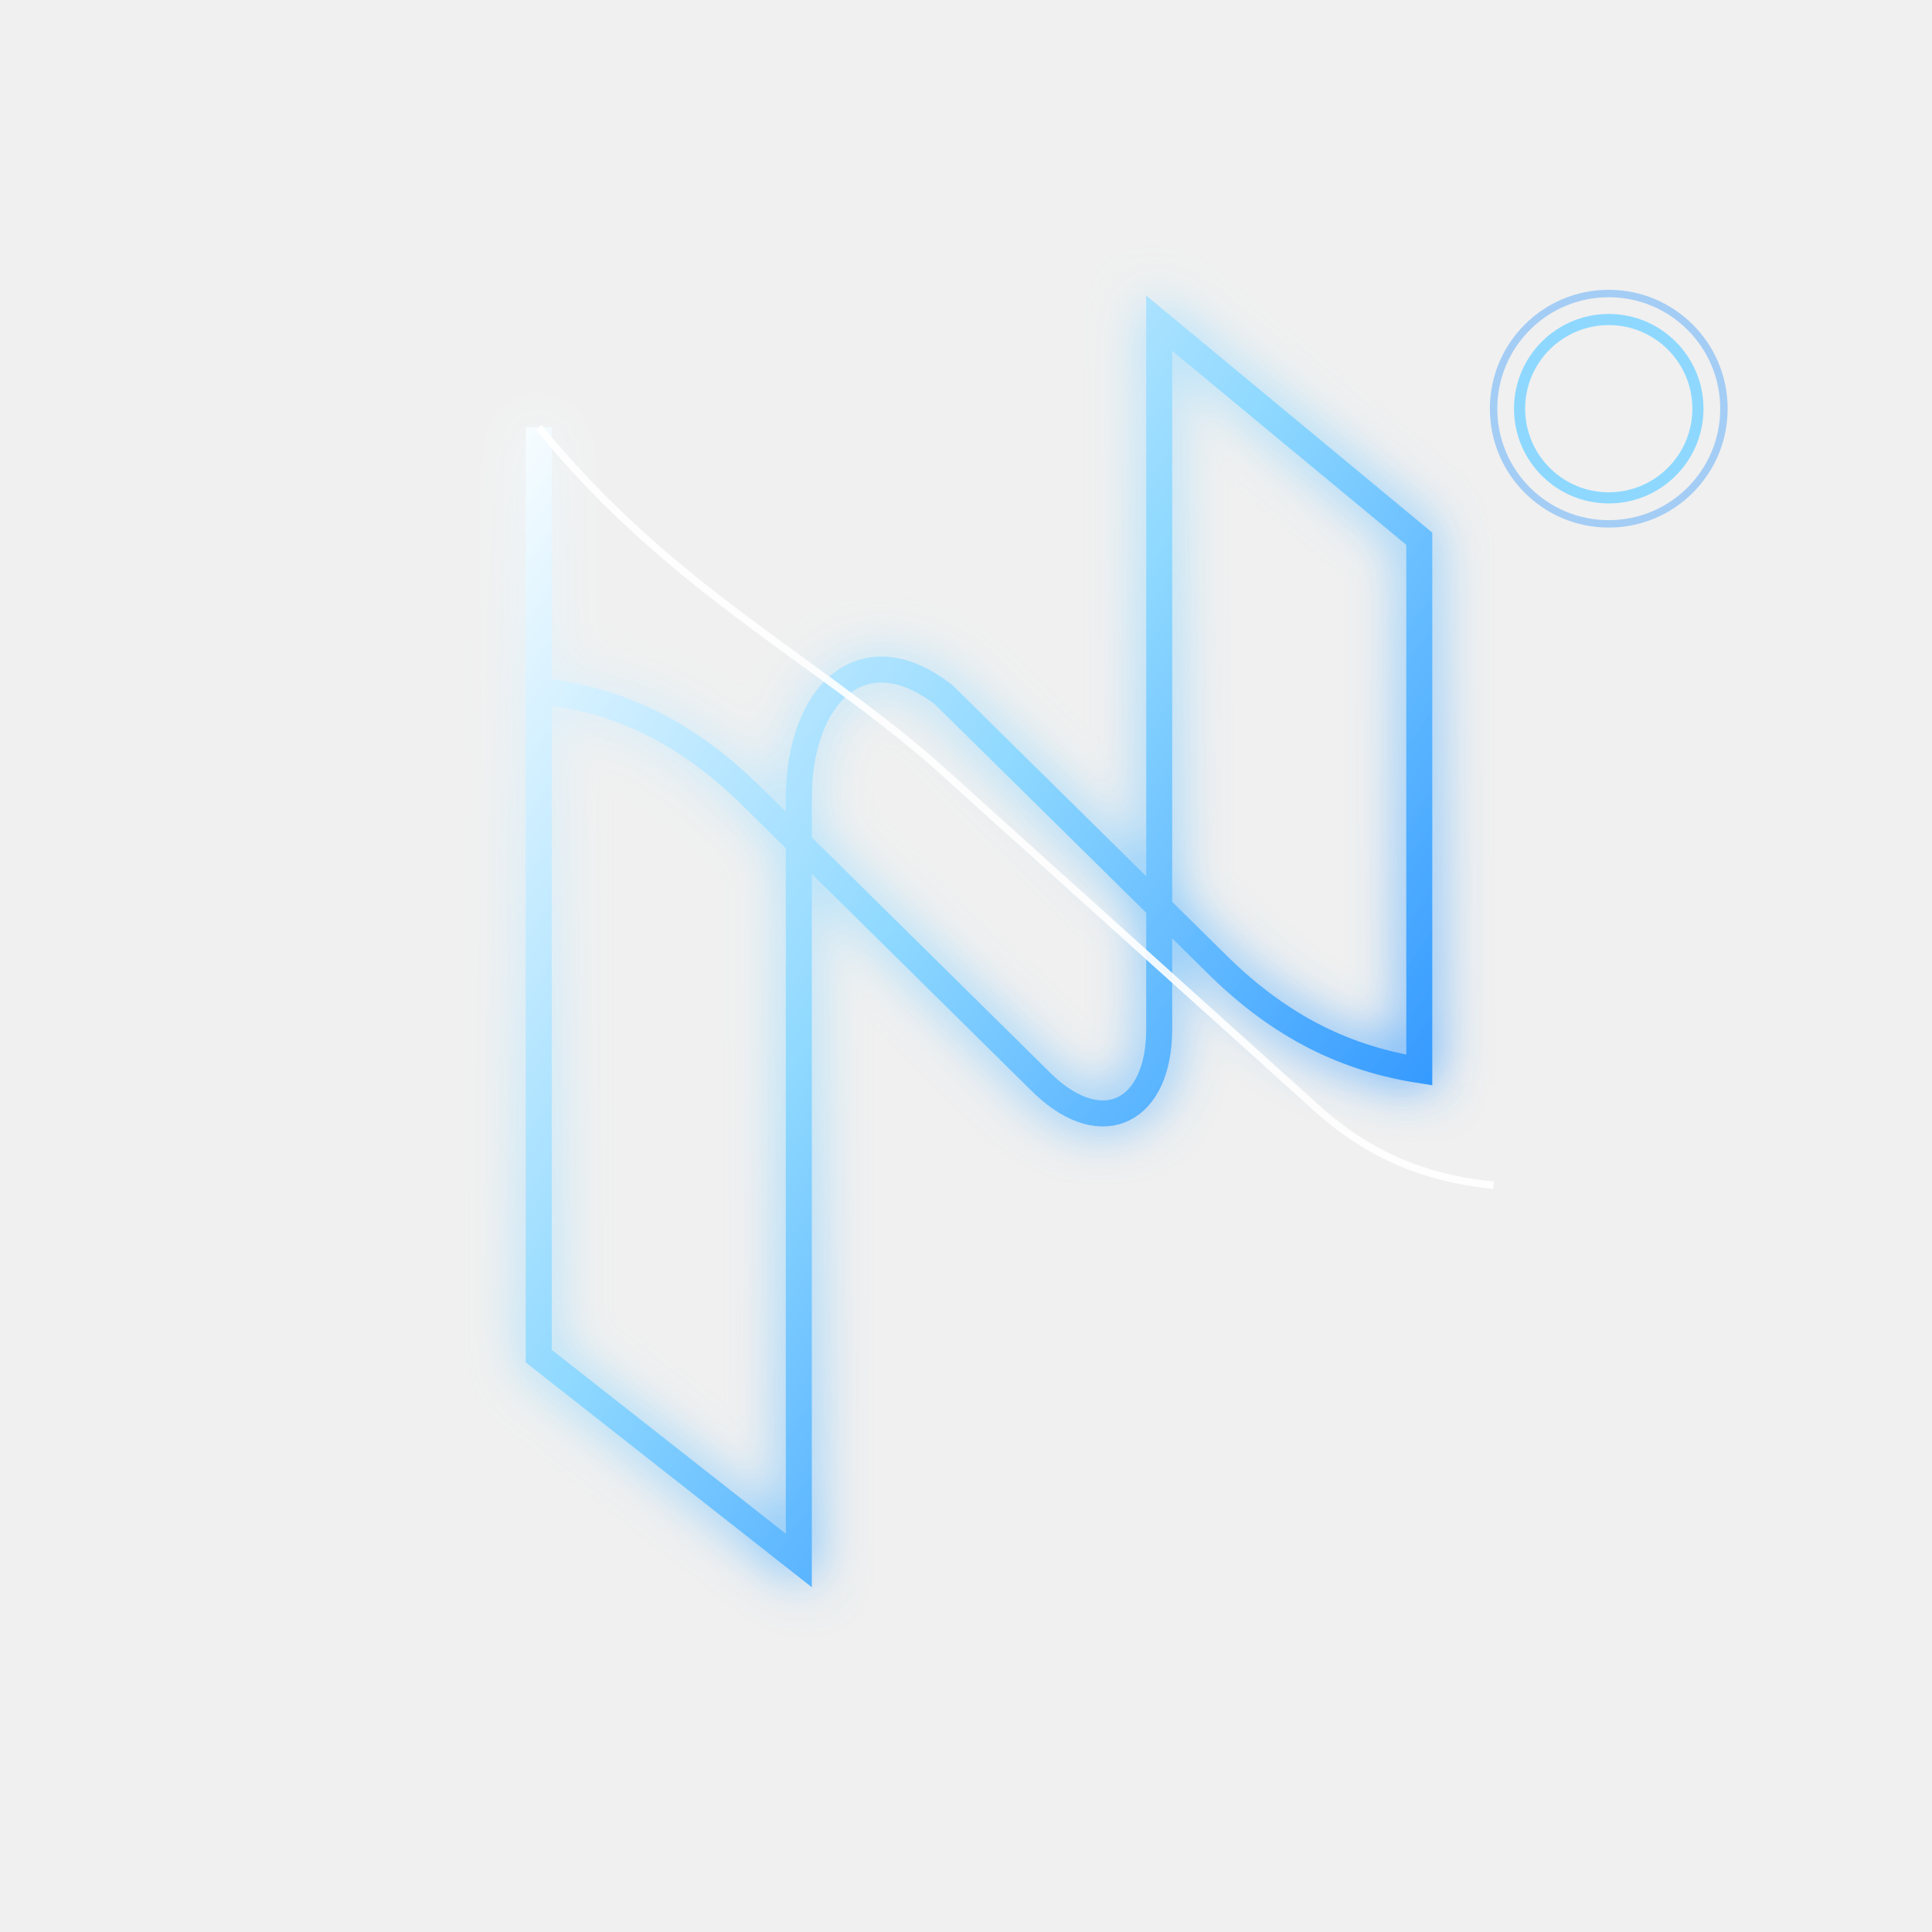
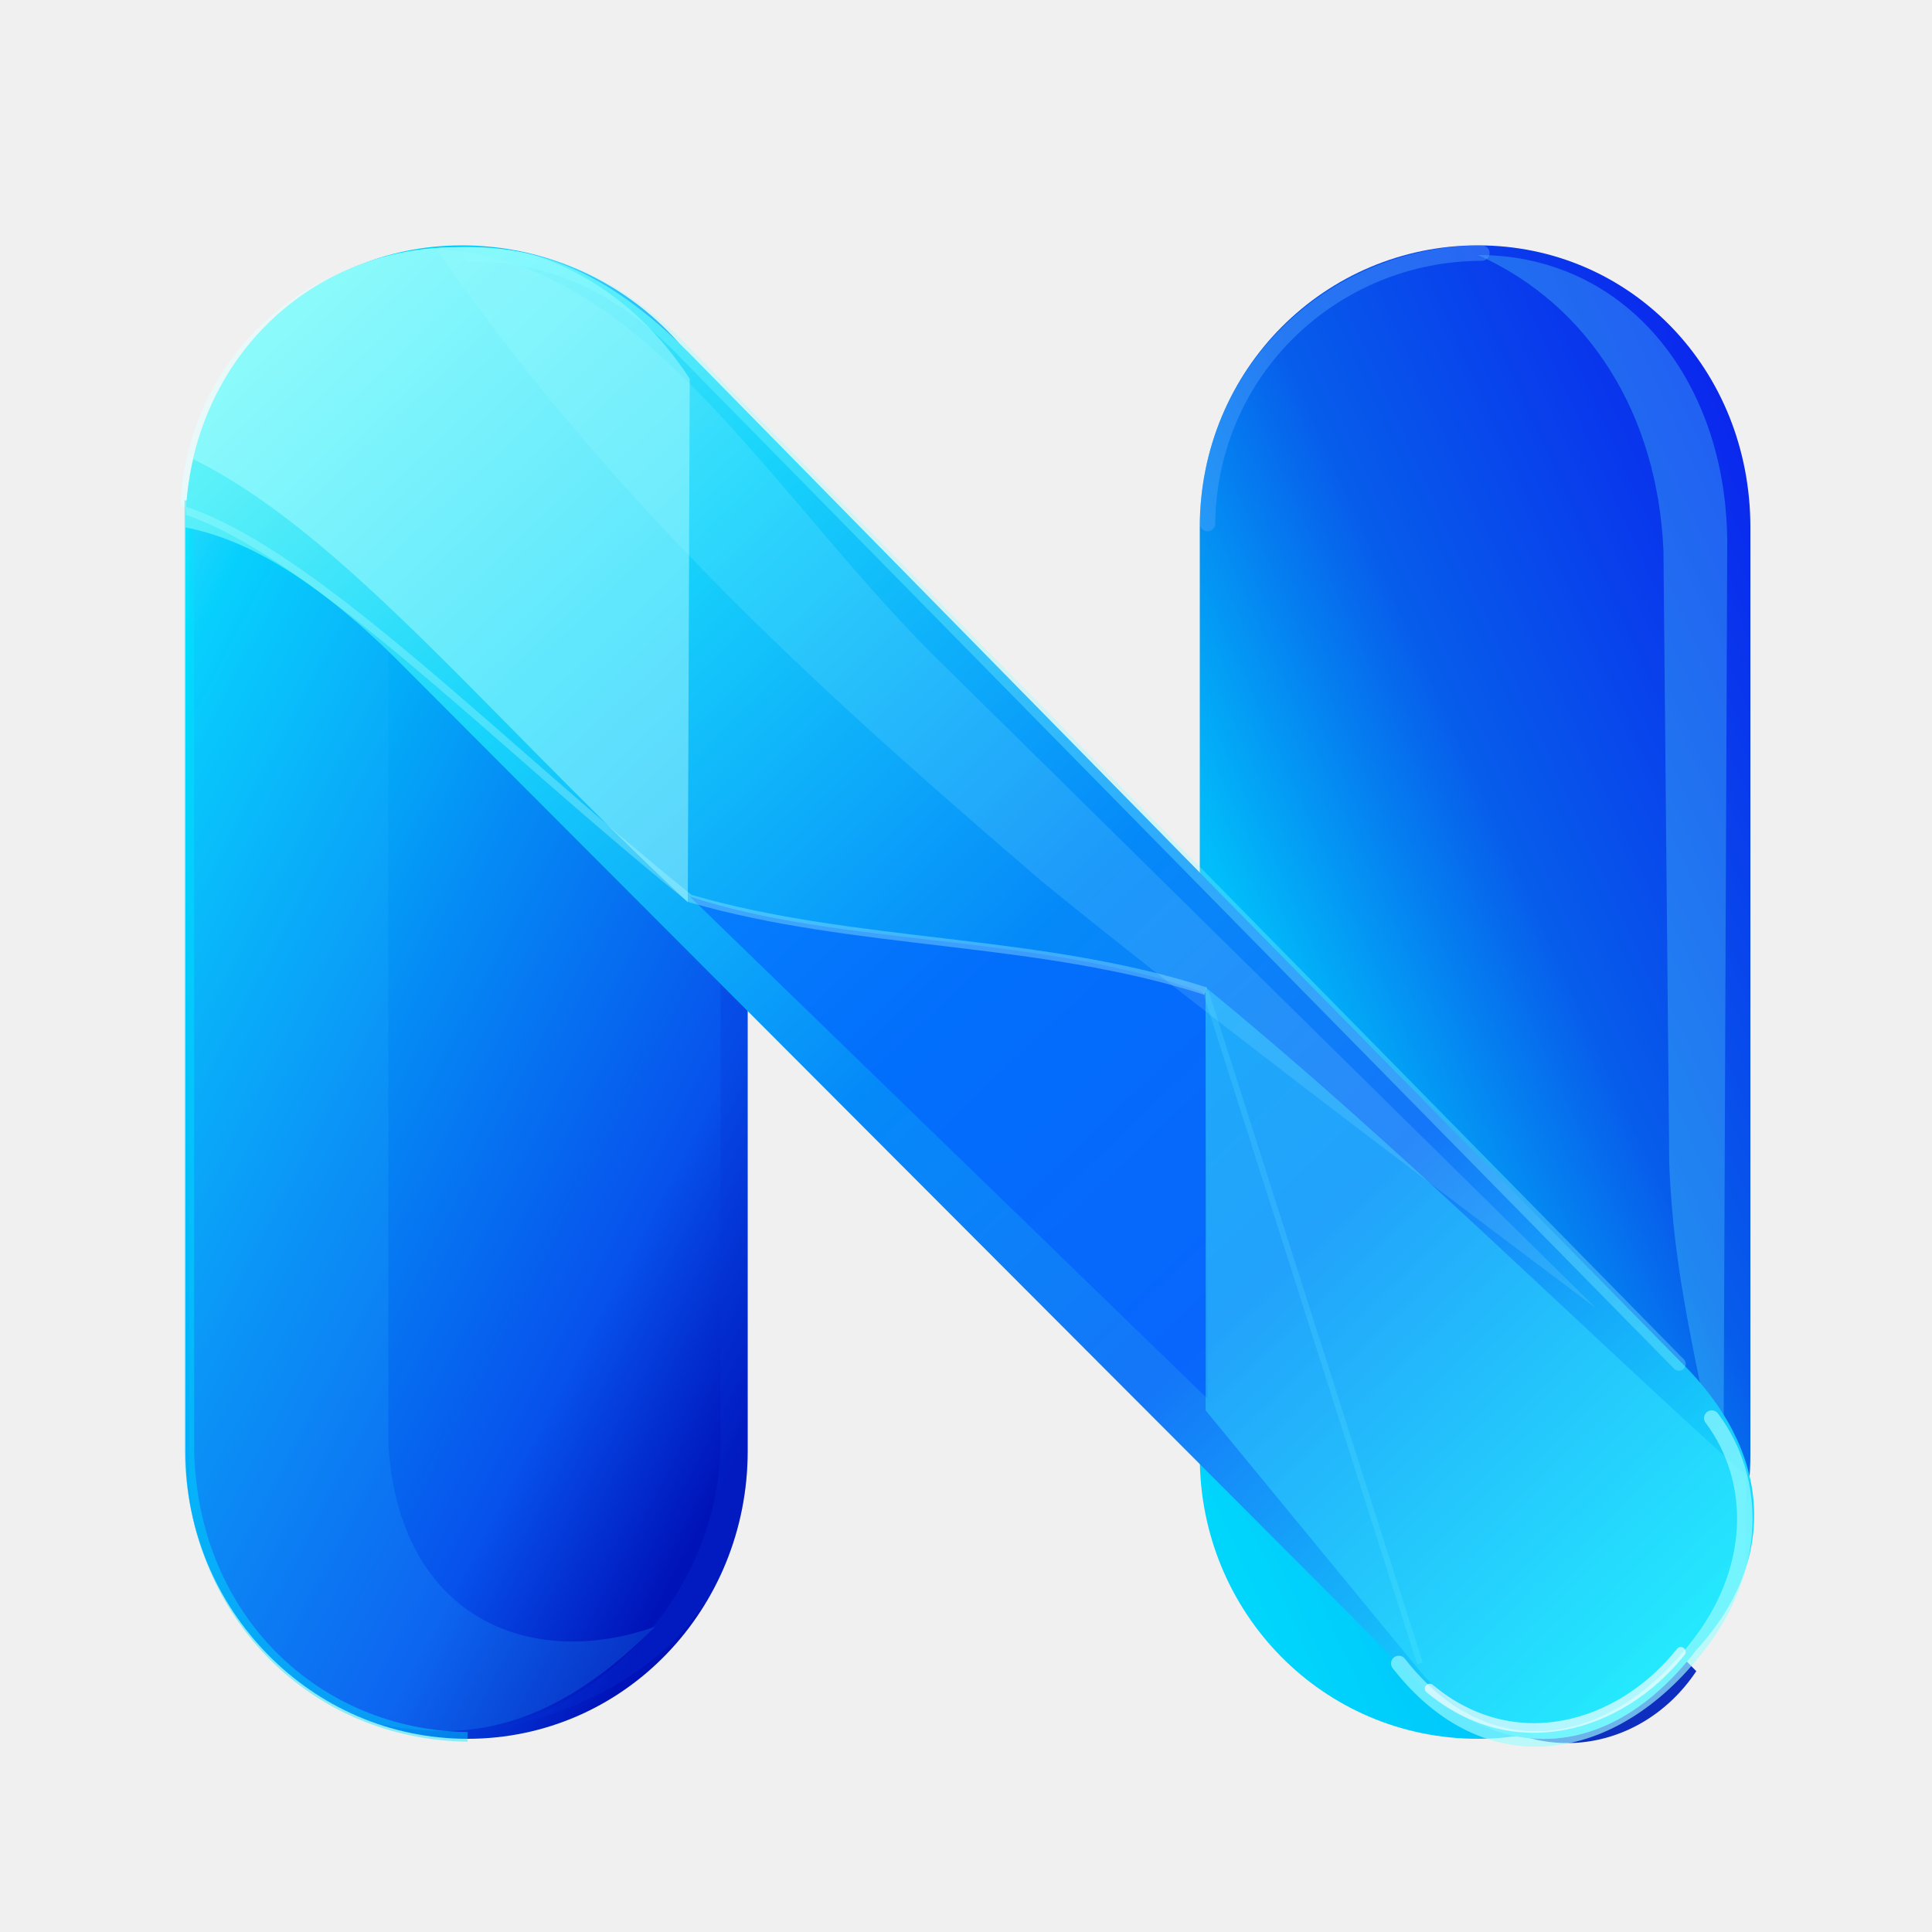
- <svg xmlns="http://www.w3.org/2000/svg" viewBox="0 0 520 520">
+ <svg xmlns="http://www.w3.org/2000/svg" viewBox="0 0 1000 1000" role="img" aria-label="Neytra Intelligence logo">
  <defs>
-     <linearGradient id="g" x1="0" y1="0" x2="1" y2="1">
-       <stop offset="0" stop-color="#fff" />
-       <stop offset=".45" stop-color="#8ed8ff" />
-       <stop offset="1" stop-color="#087bff" />
+     <linearGradient id="left" x1="0" y1="0" x2="0.72" y2="1">
+       <stop offset="0" stop-color="#68f5fb" />
+       <stop offset=".18" stop-color="#00d7fc" />
+       <stop offset=".52" stop-color="#058cf5" />
+       <stop offset=".82" stop-color="#0751ec" />
+       <stop offset="1" stop-color="#0013b9" />
    </linearGradient>
-     <filter id="glow">
-       <feGaussianBlur stdDeviation="7" result="b" />
-       <feMerge>
-         <feMergeNode in="b" />
-         <feMergeNode in="SourceGraphic" />
-       </feMerge>
-     </filter>
+     <linearGradient id="right" x1=".16" y1=".96" x2=".92" y2=".03">
+       <stop offset="0" stop-color="#00d5fc" />
+       <stop offset=".28" stop-color="#01bdfa" />
+       <stop offset=".57" stop-color="#075deb" />
+       <stop offset="1" stop-color="#0a24ed" />
+     </linearGradient>
+     <linearGradient id="ribbon" x1=".06" y1=".03" x2=".96" y2=".92">
+       <stop offset="0" stop-color="#6bf8f8" />
+       <stop offset=".24" stop-color="#17d3fb" />
+       <stop offset=".51" stop-color="#0589f9" />
+       <stop offset=".72" stop-color="#1476f8" />
+       <stop offset="1" stop-color="#17e6fc" />
+     </linearGradient>
+     <linearGradient id="facets" x1=".14" y1=".15" x2=".9" y2=".86">
+       <stop offset="0" stop-color="#d7ffff" stop-opacity=".7" />
+       <stop offset=".34" stop-color="#2be8fa" stop-opacity=".55" />
+       <stop offset=".73" stop-color="#0058f5" stop-opacity=".52" />
+       <stop offset="1" stop-color="#7ffcff" stop-opacity=".38" />
+     </linearGradient>
+     <linearGradient id="midBlue" x1="0" y1="0" x2=".8" y2="1">
+       <stop offset="0" stop-color="#0067ee" />
+       <stop offset="1" stop-color="#0022bd" />
+     </linearGradient>
+     <linearGradient id="shine" x1="0" y1="0" x2=".9" y2="1">
+       <stop offset="0" stop-color="#ffffff" stop-opacity=".8" />
+       <stop offset=".55" stop-color="#b2ffff" stop-opacity=".35" />
+       <stop offset="1" stop-color="#ffffff" stop-opacity="0" />
+     </linearGradient>
+     <clipPath id="mainRibbon">
+       <path d="M236 128 C283 126 319 145 357 183 L870 705 C916 750 922 806 878 854 C835 910 776 918 724 861 L212 348 C172 307 133 280 96 273 C96 190 158 128 236 128 Z" />
+     </clipPath>
+     <clipPath id="leftLeg">
+       <path d="M96 274 C96 192 159 127 239 127 C319 127 387 190 387 272 L387 751 C387 833 323 900 242 900 C161 900 96 833 96 752 Z" />
+     </clipPath>
  </defs>
-   <path d="M145 115v250l70 55V215c0-28 17-45 39-28l73 72c18 18 36 26 55 29V145l-70-58v190c0 22-15 30-31 15l-78-77c-18-18-37-27-58-29z" fill="none" stroke="url(#g)" stroke-width="7" filter="url(#glow)" />
-   <path d="M145 115c35 43 74 62 107 91l101 91c14 13 29 20 49 22" fill="none" stroke="#fff" stroke-width="2" opacity=".9" />
-   <circle cx="433" cy="110" r="24" fill="none" stroke="#8ed8ff" stroke-width="3" />
-   <circle cx="433" cy="110" r="31" fill="none" stroke="#168cff" stroke-width="2" opacity=".35" />
+   <path d="M621 273 C621 191 686 127 765 127 C844 127 906 191 906 273 L906 753 C906 834 844 900 765 900 C685 900 621 835 621 754 Z" fill="url(#right)" />
+   <path d="M765 132 C843 132 895 199 894 284 L892 775 C878 704 866 659 864 602 L861 285 C858 215 823 158 765 132 Z" fill="#62edff" opacity=".28" />
+   <path d="M625 271 C626 191 691 131 767 131" fill="none" stroke="#5ba9ff" stroke-opacity=".38" stroke-width="8" stroke-linecap="round" />
+   <path d="M96 274 C96 192 159 127 239 127 C319 127 387 190 387 272 L387 751 C387 833 323 900 242 900 C161 900 96 833 96 752 Z" fill="url(#left)" />
+   <g clip-path="url(#leftLeg)">
+     <path d="M98 269 C120 165 180 126 242 128 C315 130 356 185 357 257 L357 469 C280 393 172 292 98 269 Z" fill="url(#shine)" opacity=".9" />
+     <path d="M98 263 L98 765 C101 858 164 896 232 896 C273 895 307 874 339 842 C274 865 206 837 201 747 L201 331 Z" fill="#25b6ff" opacity=".2" />
+     <path d="M373 251 L373 750 C370 829 308 888 243 897 C324 886 384 838 387 759 L387 280 Z" fill="#0331d6" opacity=".26" />
+   </g>
+   <path d="M98 259 C103 190 154 143 217 134 C266 127 313 153 338 188" stroke="#e4ffff" stroke-width="9" stroke-opacity=".58" stroke-linecap="round" fill="none" />
+   <path d="M98 259 L98 751 C100 838 164 898 242 899" stroke="#00e6ff" stroke-width="5" stroke-opacity=".42" fill="none" />
+   <path d="M377 421 L628 670 L743 865 C784 919 848 910 878 865 L671 655 L382 470 Z" fill="url(#midBlue)" opacity=".94" />
+   <path d="M384 466 C464 492 545 491 622 508 L739 852 L383 511 Z" fill="#031baa" opacity=".58" />
+   <path d="M236 128 C283 126 319 145 357 183 L870 705 C916 750 922 806 878 854 C835 910 776 918 724 861 L212 348 C172 307 133 280 96 273 C96 190 158 128 236 128 Z" fill="url(#ribbon)" />
+   <g clip-path="url(#mainRibbon)">
+     <path d="M90 233 C171 268 246 364 356 467 L357 196 C319 138 266 125 236 126 C160 128 105 169 90 233 Z" fill="#b9ffff" opacity=".45" />
+     <path d="M357 464 C435 490 537 483 624 514 L625 724 L357 464 Z" fill="#005aff" opacity=".56" />
+     <path d="M624 511 C722 591 815 684 904 764 L903 839 C875 916 789 928 735 865 L624 730 Z" fill="#39e9ff" opacity=".38" />
+     <path d="M226 129 C331 134 395 250 481 337 L826 677 C722 599 615 518 539 456 C438 369 321 267 226 129 Z" fill="#b4ffff" opacity=".14" />
+     <path d="M95 264 C163 286 261 388 357 465 C443 490 537 485 624 513" fill="none" stroke="#b5ffff" stroke-width="4" stroke-opacity=".32" />
+     <path d="M624 513 L735 861" fill="none" stroke="#86ffff" stroke-width="3" stroke-opacity=".14" />
+   </g>
+   <path d="M243 132 C287 131 325 151 356 184 L869 706" stroke="#8fffff" stroke-width="7" stroke-opacity=".30" fill="none" stroke-linecap="round" />
+   <path d="M724 861 C770 920 835 908 878 853 C910 813 910 766 886 734" stroke="#9ffcff" stroke-width="8" stroke-opacity=".65" fill="none" stroke-linecap="round" />
+   <path d="M740 874 C783 910 838 895 870 855" stroke="#ffffff" stroke-width="5" stroke-opacity=".65" fill="none" stroke-linecap="round" />
</svg>
